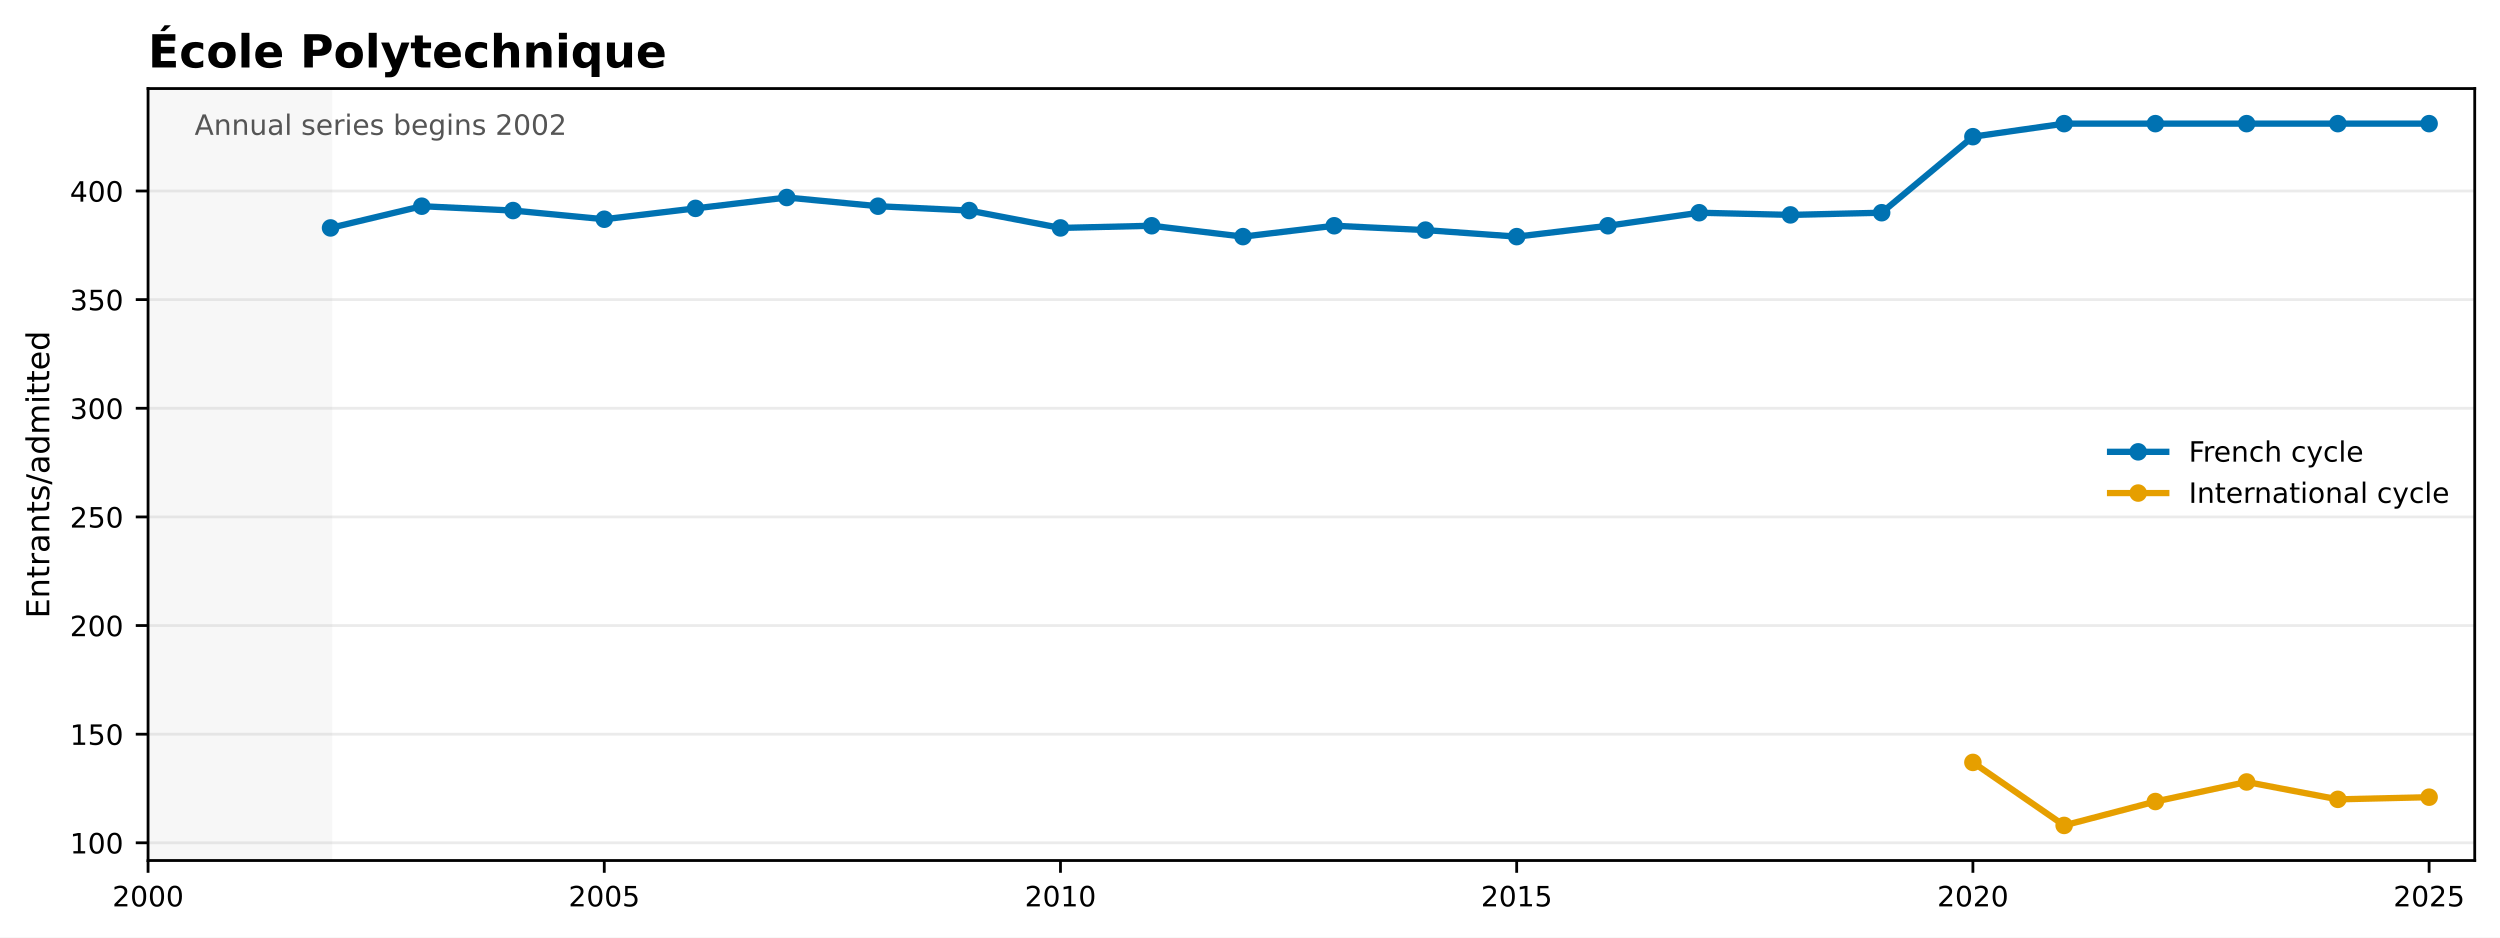
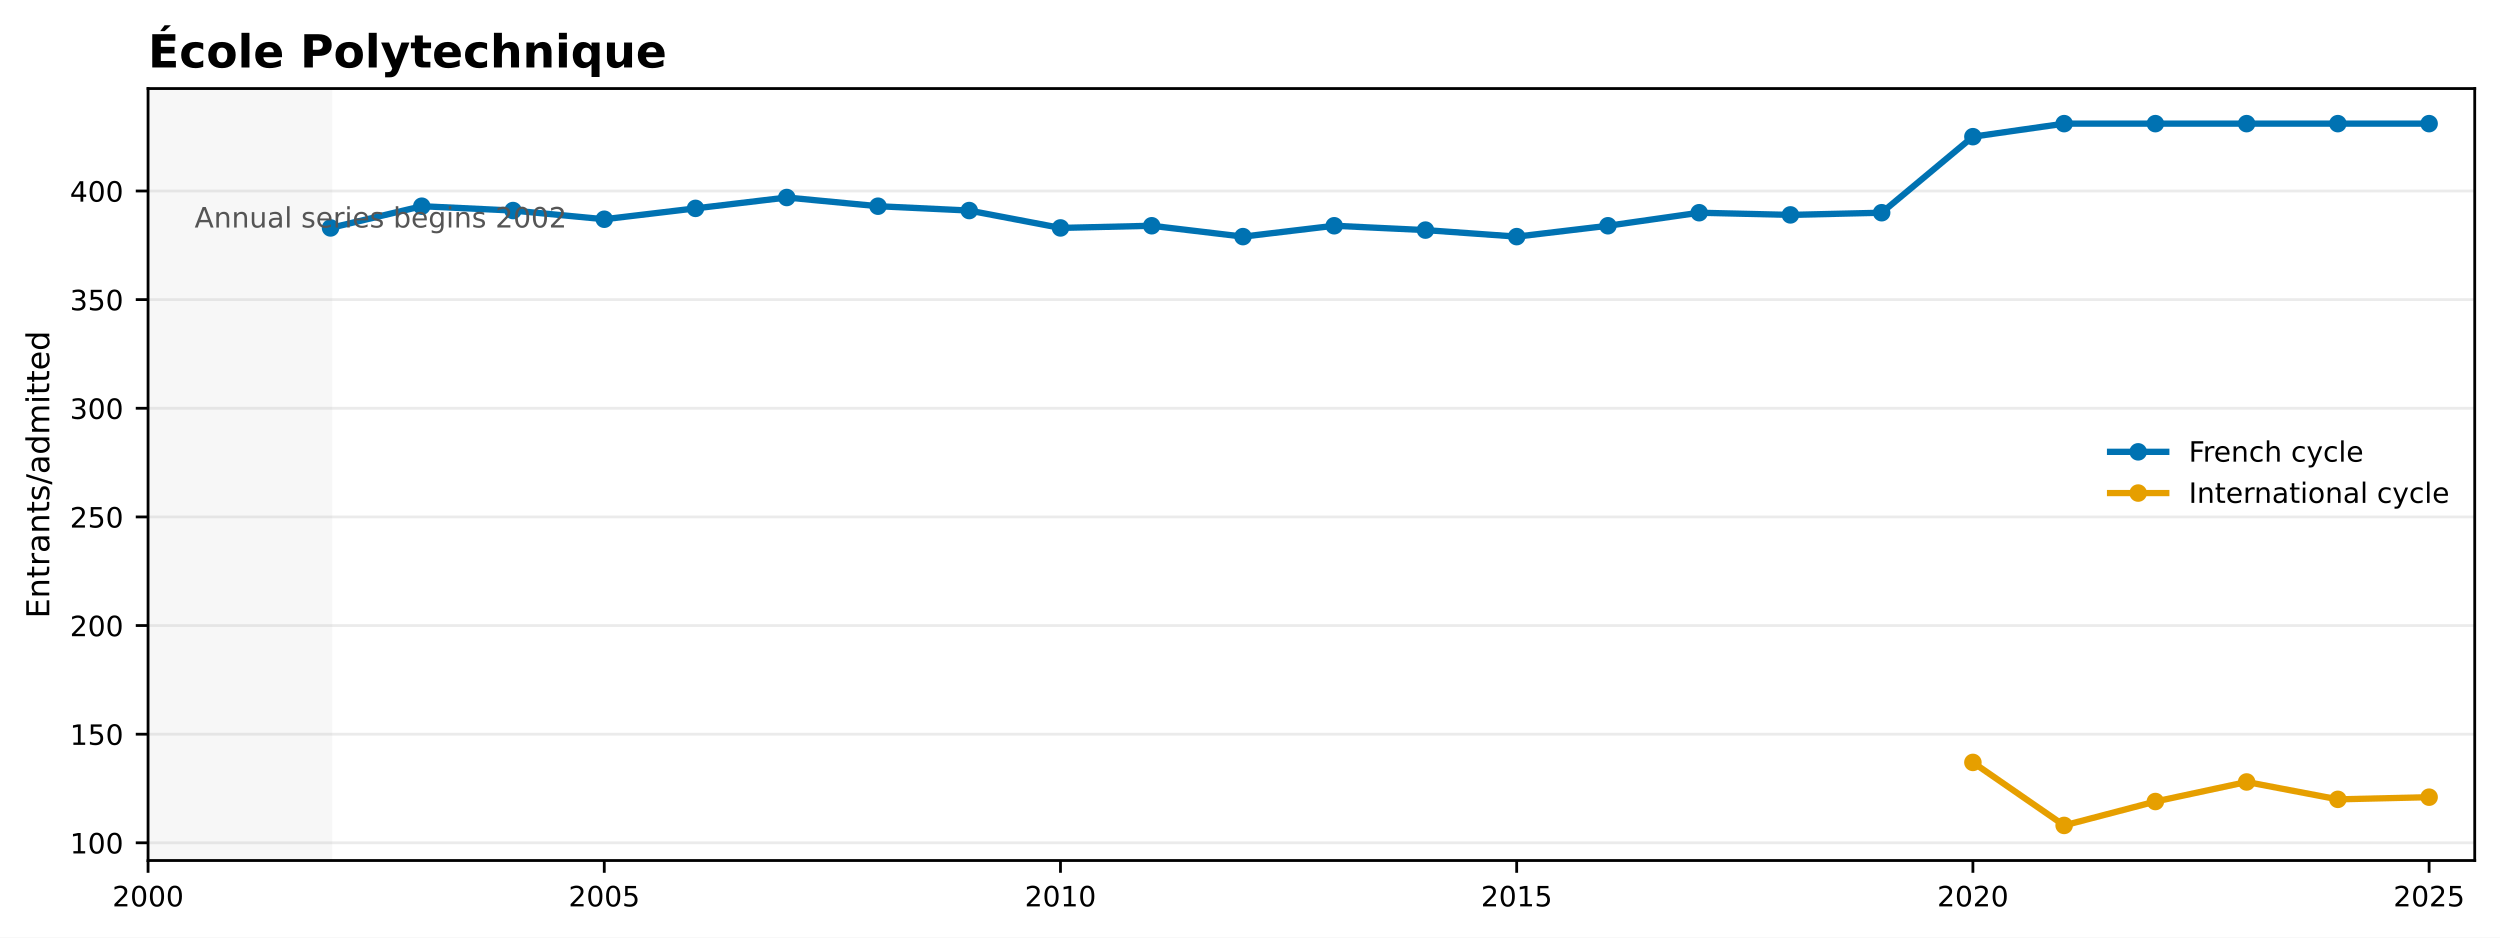
<svg xmlns="http://www.w3.org/2000/svg" xmlns:xlink="http://www.w3.org/1999/xlink" width="712.21pt" height="267.09pt" viewBox="0 0 712.21 267.09" version="1.1">
  <defs>
    <style type="text/css">*{stroke-linejoin: round; stroke-linecap: butt}</style>
  </defs>
  <g id="figure_1">
    <g id="patch_1">
      <path d="M 0 267.09  L 712.21 267.09  L 712.21 0  L 0 0  z " style="fill: #ffffff" />
    </g>
    <g id="axes_1">
      <g id="patch_2">
        <path d="M 42.18 245.147  L 705.01 245.147  L 705.01 25.227  L 42.18 25.227  z " style="fill: #ffffff" />
      </g>
      <g id="patch_3">
-         <path d="M -217.753 245.147  L 94.167 245.147  L 94.167 25.227  L -217.753 25.227  z " clip-path="url(#p19edbcbcbf)" style="fill: #999999; opacity: 0.08; stroke: #999999; stroke-linejoin: miter" />
+         <path d="M -217.753 245.147  L 94.167 245.147  L 94.167 25.227  L -217.753 25.227  z " clip-path="url(#p6df61a2c17)" style="fill: #999999; opacity: 0.08; stroke: #999999; stroke-linejoin: miter" />
      </g>
      <g id="matplotlib.axis_1">
        <g id="xtick_1">
          <g id="line2d_1">
            <defs>
-               <path id="m465e898bcc" d="M 0 0  L 0 3.5  " style="stroke: #000000; stroke-width: 0.8" />
+               <path id="mb5bcbbf0aa" d="M 0 0  L 0 3.5  " style="stroke: #000000; stroke-width: 0.8" />
            </defs>
            <g>
-               <use xlink:href="#m465e898bcc" x="42.18" y="245.147" style="stroke: #000000; stroke-width: 0.8" />
+               <use xlink:href="#mb5bcbbf0aa" x="42.18" y="245.147" style="stroke: #000000; stroke-width: 0.8" />
            </g>
          </g>
          <g id="text_1">
            <g transform="translate(32.00031 258.2258) scale(0.08 -0.08)">
              <defs>
                <path id="DejaVuSans-32" d="M 1228 531  L 3431 531  L 3431 0  L 469 0  L 469 531  Q 828 903 1448 1529  Q 2069 2156 2228 2338  Q 2531 2678 2651 2914  Q 2772 3150 2772 3378  Q 2772 3750 2511 3984  Q 2250 4219 1831 4219  Q 1534 4219 1204 4116  Q 875 4013 500 3803  L 500 4441  Q 881 4594 1212 4672  Q 1544 4750 1819 4750  Q 2544 4750 2975 4387  Q 3406 4025 3406 3419  Q 3406 3131 3298 2873  Q 3191 2616 2906 2266  Q 2828 2175 2409 1742  Q 1991 1309 1228 531  z " transform="scale(0.015625)" />
                <path id="DejaVuSans-30" d="M 2034 4250  Q 1547 4250 1301 3770  Q 1056 3291 1056 2328  Q 1056 1369 1301 889  Q 1547 409 2034 409  Q 2525 409 2770 889  Q 3016 1369 3016 2328  Q 3016 3291 2770 3770  Q 2525 4250 2034 4250  z M 2034 4750  Q 2819 4750 3233 4129  Q 3647 3509 3647 2328  Q 3647 1150 3233 529  Q 2819 -91 2034 -91  Q 1250 -91 836 529  Q 422 1150 422 2328  Q 422 3509 836 4129  Q 1250 4750 2034 4750  z " transform="scale(0.015625)" />
              </defs>
              <use xlink:href="#DejaVuSans-32" />
              <use xlink:href="#DejaVuSans-30" transform="translate(63.62305 0)" />
              <use xlink:href="#DejaVuSans-30" transform="translate(127.2461 0)" />
              <use xlink:href="#DejaVuSans-30" transform="translate(190.8691 0)" />
            </g>
          </g>
        </g>
        <g id="xtick_2">
          <g id="line2d_2">
            <g>
-               <use xlink:href="#m465e898bcc" x="172.147" y="245.147" style="stroke: #000000; stroke-width: 0.8" />
+               <use xlink:href="#mb5bcbbf0aa" x="172.147" y="245.147" style="stroke: #000000; stroke-width: 0.8" />
            </g>
          </g>
          <g id="text_2">
            <g transform="translate(161.967 258.2258) scale(0.08 -0.08)">
              <defs>
                <path id="DejaVuSans-35" d="M 691 4666  L 3169 4666  L 3169 4134  L 1269 4134  L 1269 2991  Q 1406 3038 1543 3061  Q 1681 3084 1819 3084  Q 2600 3084 3056 2656  Q 3513 2228 3513 1497  Q 3513 744 3044 326  Q 2575 -91 1722 -91  Q 1428 -91 1123 -41  Q 819 9 494 109  L 494 744  Q 775 591 1075 516  Q 1375 441 1709 441  Q 2250 441 2565 725  Q 2881 1009 2881 1497  Q 2881 1984 2565 2268  Q 2250 2553 1709 2553  Q 1456 2553 1204 2497  Q 953 2441 691 2322  L 691 4666  z " transform="scale(0.015625)" />
              </defs>
              <use xlink:href="#DejaVuSans-32" />
              <use xlink:href="#DejaVuSans-30" transform="translate(63.62305 0)" />
              <use xlink:href="#DejaVuSans-30" transform="translate(127.2461 0)" />
              <use xlink:href="#DejaVuSans-35" transform="translate(190.8691 0)" />
            </g>
          </g>
        </g>
        <g id="xtick_3">
          <g id="line2d_3">
            <g>
-               <use xlink:href="#m465e898bcc" x="302.114" y="245.147" style="stroke: #000000; stroke-width: 0.8" />
+               <use xlink:href="#mb5bcbbf0aa" x="302.114" y="245.147" style="stroke: #000000; stroke-width: 0.8" />
            </g>
          </g>
          <g id="text_3">
            <g transform="translate(291.9336 258.2258) scale(0.08 -0.08)">
              <defs>
                <path id="DejaVuSans-31" d="M 794 531  L 1825 531  L 1825 4091  L 703 3866  L 703 4441  L 1819 4666  L 2450 4666  L 2450 531  L 3481 531  L 3481 0  L 794 0  L 794 531  z " transform="scale(0.015625)" />
              </defs>
              <use xlink:href="#DejaVuSans-32" />
              <use xlink:href="#DejaVuSans-30" transform="translate(63.62305 0)" />
              <use xlink:href="#DejaVuSans-31" transform="translate(127.2461 0)" />
              <use xlink:href="#DejaVuSans-30" transform="translate(190.8691 0)" />
            </g>
          </g>
        </g>
        <g id="xtick_4">
          <g id="line2d_4">
            <g>
-               <use xlink:href="#m465e898bcc" x="432.08" y="245.147" style="stroke: #000000; stroke-width: 0.8" />
+               <use xlink:href="#mb5bcbbf0aa" x="432.08" y="245.147" style="stroke: #000000; stroke-width: 0.8" />
            </g>
          </g>
          <g id="text_4">
            <g transform="translate(421.9003 258.2258) scale(0.08 -0.08)">
              <use xlink:href="#DejaVuSans-32" />
              <use xlink:href="#DejaVuSans-30" transform="translate(63.62305 0)" />
              <use xlink:href="#DejaVuSans-31" transform="translate(127.2461 0)" />
              <use xlink:href="#DejaVuSans-35" transform="translate(190.8691 0)" />
            </g>
          </g>
        </g>
        <g id="xtick_5">
          <g id="line2d_5">
            <g>
-               <use xlink:href="#m465e898bcc" x="562.047" y="245.147" style="stroke: #000000; stroke-width: 0.8" />
+               <use xlink:href="#mb5bcbbf0aa" x="562.047" y="245.147" style="stroke: #000000; stroke-width: 0.8" />
            </g>
          </g>
          <g id="text_5">
            <g transform="translate(551.867 258.2258) scale(0.08 -0.08)">
              <use xlink:href="#DejaVuSans-32" />
              <use xlink:href="#DejaVuSans-30" transform="translate(63.62305 0)" />
              <use xlink:href="#DejaVuSans-32" transform="translate(127.2461 0)" />
              <use xlink:href="#DejaVuSans-30" transform="translate(190.8691 0)" />
            </g>
          </g>
        </g>
        <g id="xtick_6">
          <g id="line2d_6">
            <g>
-               <use xlink:href="#m465e898bcc" x="692.014" y="245.147" style="stroke: #000000; stroke-width: 0.8" />
+               <use xlink:href="#mb5bcbbf0aa" x="692.014" y="245.147" style="stroke: #000000; stroke-width: 0.8" />
            </g>
          </g>
          <g id="text_6">
            <g transform="translate(681.8336 258.2258) scale(0.08 -0.08)">
              <use xlink:href="#DejaVuSans-32" />
              <use xlink:href="#DejaVuSans-30" transform="translate(63.62305 0)" />
              <use xlink:href="#DejaVuSans-32" transform="translate(127.2461 0)" />
              <use xlink:href="#DejaVuSans-35" transform="translate(190.8691 0)" />
            </g>
          </g>
        </g>
      </g>
      <g id="matplotlib.axis_2">
        <g id="ytick_1">
          <g id="line2d_7">
-             <path d="M 42.18 240.102  L 705.01 240.102  " clip-path="url(#p19edbcbcbf)" style="fill: none; stroke: #b0b0b0; stroke-opacity: 0.25; stroke-width: 0.8; stroke-linecap: square" />
+             <path d="M 42.18 240.102  L 705.01 240.102  " clip-path="url(#p6df61a2c17)" style="fill: none; stroke: #b0b0b0; stroke-opacity: 0.25; stroke-width: 0.8; stroke-linecap: square" />
          </g>
          <g id="line2d_8">
            <defs>
-               <path id="m474d106315" d="M 0 0  L -3.5 0  " style="stroke: #000000; stroke-width: 0.8" />
+               <path id="m5f903d32a7" d="M 0 0  L -3.5 0  " style="stroke: #000000; stroke-width: 0.8" />
            </defs>
            <g>
-               <use xlink:href="#m474d106315" x="42.18" y="240.102" style="stroke: #000000; stroke-width: 0.8" />
+               <use xlink:href="#m5f903d32a7" x="42.18" y="240.102" style="stroke: #000000; stroke-width: 0.8" />
            </g>
          </g>
          <g id="text_7">
            <g transform="translate(19.91031 243.1418) scale(0.08 -0.08)">
              <use xlink:href="#DejaVuSans-31" />
              <use xlink:href="#DejaVuSans-30" transform="translate(63.62305 0)" />
              <use xlink:href="#DejaVuSans-30" transform="translate(127.2461 0)" />
            </g>
          </g>
        </g>
        <g id="ytick_2">
          <g id="line2d_9">
-             <path d="M 42.18 209.154  L 705.01 209.154  " clip-path="url(#p19edbcbcbf)" style="fill: none; stroke: #b0b0b0; stroke-opacity: 0.25; stroke-width: 0.8; stroke-linecap: square" />
+             <path d="M 42.18 209.154  L 705.01 209.154  " clip-path="url(#p6df61a2c17)" style="fill: none; stroke: #b0b0b0; stroke-opacity: 0.25; stroke-width: 0.8; stroke-linecap: square" />
          </g>
          <g id="line2d_10">
            <g>
-               <use xlink:href="#m474d106315" x="42.18" y="209.154" style="stroke: #000000; stroke-width: 0.8" />
+               <use xlink:href="#m5f903d32a7" x="42.18" y="209.154" style="stroke: #000000; stroke-width: 0.8" />
            </g>
          </g>
          <g id="text_8">
            <g transform="translate(19.91031 212.1933) scale(0.08 -0.08)">
              <use xlink:href="#DejaVuSans-31" />
              <use xlink:href="#DejaVuSans-35" transform="translate(63.62305 0)" />
              <use xlink:href="#DejaVuSans-30" transform="translate(127.2461 0)" />
            </g>
          </g>
        </g>
        <g id="ytick_3">
          <g id="line2d_11">
-             <path d="M 42.18 178.205  L 705.01 178.205  " clip-path="url(#p19edbcbcbf)" style="fill: none; stroke: #b0b0b0; stroke-opacity: 0.25; stroke-width: 0.8; stroke-linecap: square" />
+             <path d="M 42.18 178.205  L 705.01 178.205  " clip-path="url(#p6df61a2c17)" style="fill: none; stroke: #b0b0b0; stroke-opacity: 0.25; stroke-width: 0.8; stroke-linecap: square" />
          </g>
          <g id="line2d_12">
            <g>
-               <use xlink:href="#m474d106315" x="42.18" y="178.205" style="stroke: #000000; stroke-width: 0.8" />
+               <use xlink:href="#m5f903d32a7" x="42.18" y="178.205" style="stroke: #000000; stroke-width: 0.8" />
            </g>
          </g>
          <g id="text_9">
            <g transform="translate(19.91031 181.2448) scale(0.08 -0.08)">
              <use xlink:href="#DejaVuSans-32" />
              <use xlink:href="#DejaVuSans-30" transform="translate(63.62305 0)" />
              <use xlink:href="#DejaVuSans-30" transform="translate(127.2461 0)" />
            </g>
          </g>
        </g>
        <g id="ytick_4">
          <g id="line2d_13">
-             <path d="M 42.18 147.257  L 705.01 147.257  " clip-path="url(#p19edbcbcbf)" style="fill: none; stroke: #b0b0b0; stroke-opacity: 0.25; stroke-width: 0.8; stroke-linecap: square" />
+             <path d="M 42.18 147.257  L 705.01 147.257  " clip-path="url(#p6df61a2c17)" style="fill: none; stroke: #b0b0b0; stroke-opacity: 0.25; stroke-width: 0.8; stroke-linecap: square" />
          </g>
          <g id="line2d_14">
            <g>
-               <use xlink:href="#m474d106315" x="42.18" y="147.257" style="stroke: #000000; stroke-width: 0.8" />
+               <use xlink:href="#m5f903d32a7" x="42.18" y="147.257" style="stroke: #000000; stroke-width: 0.8" />
            </g>
          </g>
          <g id="text_10">
            <g transform="translate(19.91031 150.2963) scale(0.08 -0.08)">
              <use xlink:href="#DejaVuSans-32" />
              <use xlink:href="#DejaVuSans-35" transform="translate(63.62305 0)" />
              <use xlink:href="#DejaVuSans-30" transform="translate(127.2461 0)" />
            </g>
          </g>
        </g>
        <g id="ytick_5">
          <g id="line2d_15">
-             <path d="M 42.18 116.308  L 705.01 116.308  " clip-path="url(#p19edbcbcbf)" style="fill: none; stroke: #b0b0b0; stroke-opacity: 0.25; stroke-width: 0.8; stroke-linecap: square" />
+             <path d="M 42.18 116.308  L 705.01 116.308  " clip-path="url(#p6df61a2c17)" style="fill: none; stroke: #b0b0b0; stroke-opacity: 0.25; stroke-width: 0.8; stroke-linecap: square" />
          </g>
          <g id="line2d_16">
            <g>
-               <use xlink:href="#m474d106315" x="42.18" y="116.308" style="stroke: #000000; stroke-width: 0.8" />
+               <use xlink:href="#m5f903d32a7" x="42.18" y="116.308" style="stroke: #000000; stroke-width: 0.8" />
            </g>
          </g>
          <g id="text_11">
            <g transform="translate(19.91031 119.3478) scale(0.08 -0.08)">
              <defs>
                <path id="DejaVuSans-33" d="M 2597 2516  Q 3050 2419 3304 2112  Q 3559 1806 3559 1356  Q 3559 666 3084 287  Q 2609 -91 1734 -91  Q 1441 -91 1130 -33  Q 819 25 488 141  L 488 750  Q 750 597 1062 519  Q 1375 441 1716 441  Q 2309 441 2620 675  Q 2931 909 2931 1356  Q 2931 1769 2642 2001  Q 2353 2234 1838 2234  L 1294 2234  L 1294 2753  L 1863 2753  Q 2328 2753 2575 2939  Q 2822 3125 2822 3475  Q 2822 3834 2567 4026  Q 2313 4219 1838 4219  Q 1578 4219 1281 4162  Q 984 4106 628 3988  L 628 4550  Q 988 4650 1302 4700  Q 1616 4750 1894 4750  Q 2613 4750 3031 4423  Q 3450 4097 3450 3541  Q 3450 3153 3228 2886  Q 3006 2619 2597 2516  z " transform="scale(0.015625)" />
              </defs>
              <use xlink:href="#DejaVuSans-33" />
              <use xlink:href="#DejaVuSans-30" transform="translate(63.62305 0)" />
              <use xlink:href="#DejaVuSans-30" transform="translate(127.2461 0)" />
            </g>
          </g>
        </g>
        <g id="ytick_6">
          <g id="line2d_17">
-             <path d="M 42.18 85.36  L 705.01 85.36  " clip-path="url(#p19edbcbcbf)" style="fill: none; stroke: #b0b0b0; stroke-opacity: 0.25; stroke-width: 0.8; stroke-linecap: square" />
+             <path d="M 42.18 85.36  L 705.01 85.36  " clip-path="url(#p6df61a2c17)" style="fill: none; stroke: #b0b0b0; stroke-opacity: 0.25; stroke-width: 0.8; stroke-linecap: square" />
          </g>
          <g id="line2d_18">
            <g>
-               <use xlink:href="#m474d106315" x="42.18" y="85.36" style="stroke: #000000; stroke-width: 0.8" />
+               <use xlink:href="#m5f903d32a7" x="42.18" y="85.36" style="stroke: #000000; stroke-width: 0.8" />
            </g>
          </g>
          <g id="text_12">
            <g transform="translate(19.91031 88.39933) scale(0.08 -0.08)">
              <use xlink:href="#DejaVuSans-33" />
              <use xlink:href="#DejaVuSans-35" transform="translate(63.62305 0)" />
              <use xlink:href="#DejaVuSans-30" transform="translate(127.2461 0)" />
            </g>
          </g>
        </g>
        <g id="ytick_7">
          <g id="line2d_19">
-             <path d="M 42.18 54.411  L 705.01 54.411  " clip-path="url(#p19edbcbcbf)" style="fill: none; stroke: #b0b0b0; stroke-opacity: 0.25; stroke-width: 0.8; stroke-linecap: square" />
+             <path d="M 42.18 54.411  L 705.01 54.411  " clip-path="url(#p6df61a2c17)" style="fill: none; stroke: #b0b0b0; stroke-opacity: 0.25; stroke-width: 0.8; stroke-linecap: square" />
          </g>
          <g id="line2d_20">
            <g>
-               <use xlink:href="#m474d106315" x="42.18" y="54.411" style="stroke: #000000; stroke-width: 0.8" />
+               <use xlink:href="#m5f903d32a7" x="42.18" y="54.411" style="stroke: #000000; stroke-width: 0.8" />
            </g>
          </g>
          <g id="text_13">
            <g transform="translate(19.91031 57.45084) scale(0.08 -0.08)">
              <defs>
                <path id="DejaVuSans-34" d="M 2419 4116  L 825 1625  L 2419 1625  L 2419 4116  z M 2253 4666  L 3047 4666  L 3047 1625  L 3713 1625  L 3713 1100  L 3047 1100  L 3047 0  L 2419 0  L 2419 1100  L 313 1100  L 313 1709  L 2253 4666  z " transform="scale(0.015625)" />
              </defs>
              <use xlink:href="#DejaVuSans-34" />
              <use xlink:href="#DejaVuSans-30" transform="translate(63.62305 0)" />
              <use xlink:href="#DejaVuSans-30" transform="translate(127.2461 0)" />
            </g>
          </g>
        </g>
        <g id="text_14">
          <g transform="translate(14.03859 176.1321) rotate(-90) scale(0.09 -0.09)">
            <defs>
              <path id="DejaVuSans-45" d="M 628 4666  L 3578 4666  L 3578 4134  L 1259 4134  L 1259 2753  L 3481 2753  L 3481 2222  L 1259 2222  L 1259 531  L 3634 531  L 3634 0  L 628 0  L 628 4666  z " transform="scale(0.015625)" />
              <path id="DejaVuSans-6e" d="M 3513 2113  L 3513 0  L 2938 0  L 2938 2094  Q 2938 2591 2744 2837  Q 2550 3084 2163 3084  Q 1697 3084 1428 2787  Q 1159 2491 1159 1978  L 1159 0  L 581 0  L 581 3500  L 1159 3500  L 1159 2956  Q 1366 3272 1645 3428  Q 1925 3584 2291 3584  Q 2894 3584 3203 3211  Q 3513 2838 3513 2113  z " transform="scale(0.015625)" />
              <path id="DejaVuSans-74" d="M 1172 4494  L 1172 3500  L 2356 3500  L 2356 3053  L 1172 3053  L 1172 1153  Q 1172 725 1289 603  Q 1406 481 1766 481  L 2356 481  L 2356 0  L 1766 0  Q 1100 0 847 248  Q 594 497 594 1153  L 594 3053  L 172 3053  L 172 3500  L 594 3500  L 594 4494  L 1172 4494  z " transform="scale(0.015625)" />
              <path id="DejaVuSans-72" d="M 2631 2963  Q 2534 3019 2420 3045  Q 2306 3072 2169 3072  Q 1681 3072 1420 2755  Q 1159 2438 1159 1844  L 1159 0  L 581 0  L 581 3500  L 1159 3500  L 1159 2956  Q 1341 3275 1631 3429  Q 1922 3584 2338 3584  Q 2397 3584 2469 3576  Q 2541 3569 2628 3553  L 2631 2963  z " transform="scale(0.015625)" />
              <path id="DejaVuSans-61" d="M 2194 1759  Q 1497 1759 1228 1600  Q 959 1441 959 1056  Q 959 750 1161 570  Q 1363 391 1709 391  Q 2188 391 2477 730  Q 2766 1069 2766 1631  L 2766 1759  L 2194 1759  z M 3341 1997  L 3341 0  L 2766 0  L 2766 531  Q 2569 213 2275 61  Q 1981 -91 1556 -91  Q 1019 -91 701 211  Q 384 513 384 1019  Q 384 1609 779 1909  Q 1175 2209 1959 2209  L 2766 2209  L 2766 2266  Q 2766 2663 2505 2880  Q 2244 3097 1772 3097  Q 1472 3097 1187 3025  Q 903 2953 641 2809  L 641 3341  Q 956 3463 1253 3523  Q 1550 3584 1831 3584  Q 2591 3584 2966 3190  Q 3341 2797 3341 1997  z " transform="scale(0.015625)" />
              <path id="DejaVuSans-73" d="M 2834 3397  L 2834 2853  Q 2591 2978 2328 3040  Q 2066 3103 1784 3103  Q 1356 3103 1142 2972  Q 928 2841 928 2578  Q 928 2378 1081 2264  Q 1234 2150 1697 2047  L 1894 2003  Q 2506 1872 2764 1633  Q 3022 1394 3022 966  Q 3022 478 2636 193  Q 2250 -91 1575 -91  Q 1294 -91 989 -36  Q 684 19 347 128  L 347 722  Q 666 556 975 473  Q 1284 391 1588 391  Q 1994 391 2212 530  Q 2431 669 2431 922  Q 2431 1156 2273 1281  Q 2116 1406 1581 1522  L 1381 1569  Q 847 1681 609 1914  Q 372 2147 372 2553  Q 372 3047 722 3315  Q 1072 3584 1716 3584  Q 2034 3584 2315 3537  Q 2597 3491 2834 3397  z " transform="scale(0.015625)" />
              <path id="DejaVuSans-2f" d="M 1625 4666  L 2156 4666  L 531 -594  L 0 -594  L 1625 4666  z " transform="scale(0.015625)" />
              <path id="DejaVuSans-64" d="M 2906 2969  L 2906 4863  L 3481 4863  L 3481 0  L 2906 0  L 2906 525  Q 2725 213 2448 61  Q 2172 -91 1784 -91  Q 1150 -91 751 415  Q 353 922 353 1747  Q 353 2572 751 3078  Q 1150 3584 1784 3584  Q 2172 3584 2448 3432  Q 2725 3281 2906 2969  z M 947 1747  Q 947 1113 1208 752  Q 1469 391 1925 391  Q 2381 391 2643 752  Q 2906 1113 2906 1747  Q 2906 2381 2643 2742  Q 2381 3103 1925 3103  Q 1469 3103 1208 2742  Q 947 2381 947 1747  z " transform="scale(0.015625)" />
              <path id="DejaVuSans-6d" d="M 3328 2828  Q 3544 3216 3844 3400  Q 4144 3584 4550 3584  Q 5097 3584 5394 3201  Q 5691 2819 5691 2113  L 5691 0  L 5113 0  L 5113 2094  Q 5113 2597 4934 2840  Q 4756 3084 4391 3084  Q 3944 3084 3684 2787  Q 3425 2491 3425 1978  L 3425 0  L 2847 0  L 2847 2094  Q 2847 2600 2669 2842  Q 2491 3084 2119 3084  Q 1678 3084 1418 2786  Q 1159 2488 1159 1978  L 1159 0  L 581 0  L 581 3500  L 1159 3500  L 1159 2956  Q 1356 3278 1631 3431  Q 1906 3584 2284 3584  Q 2666 3584 2933 3390  Q 3200 3197 3328 2828  z " transform="scale(0.015625)" />
              <path id="DejaVuSans-69" d="M 603 3500  L 1178 3500  L 1178 0  L 603 0  L 603 3500  z M 603 4863  L 1178 4863  L 1178 4134  L 603 4134  L 603 4863  z " transform="scale(0.015625)" />
              <path id="DejaVuSans-65" d="M 3597 1894  L 3597 1613  L 953 1613  Q 991 1019 1311 708  Q 1631 397 2203 397  Q 2534 397 2845 478  Q 3156 559 3463 722  L 3463 178  Q 3153 47 2828 -22  Q 2503 -91 2169 -91  Q 1331 -91 842 396  Q 353 884 353 1716  Q 353 2575 817 3079  Q 1281 3584 2069 3584  Q 2775 3584 3186 3129  Q 3597 2675 3597 1894  z M 3022 2063  Q 3016 2534 2758 2815  Q 2500 3097 2075 3097  Q 1594 3097 1305 2825  Q 1016 2553 972 2059  L 3022 2063  z " transform="scale(0.015625)" />
            </defs>
            <use xlink:href="#DejaVuSans-45" />
            <use xlink:href="#DejaVuSans-6e" transform="translate(63.18359 0)" />
            <use xlink:href="#DejaVuSans-74" transform="translate(126.5625 0)" />
            <use xlink:href="#DejaVuSans-72" transform="translate(165.7715 0)" />
            <use xlink:href="#DejaVuSans-61" transform="translate(206.8848 0)" />
            <use xlink:href="#DejaVuSans-6e" transform="translate(268.1641 0)" />
            <use xlink:href="#DejaVuSans-74" transform="translate(331.543 0)" />
            <use xlink:href="#DejaVuSans-73" transform="translate(370.752 0)" />
            <use xlink:href="#DejaVuSans-2f" transform="translate(422.8516 0)" />
            <use xlink:href="#DejaVuSans-61" transform="translate(456.543 0)" />
            <use xlink:href="#DejaVuSans-64" transform="translate(517.8223 0)" />
            <use xlink:href="#DejaVuSans-6d" transform="translate(581.2988 0)" />
            <use xlink:href="#DejaVuSans-69" transform="translate(678.7109 0)" />
            <use xlink:href="#DejaVuSans-74" transform="translate(706.4941 0)" />
            <use xlink:href="#DejaVuSans-74" transform="translate(745.7031 0)" />
            <use xlink:href="#DejaVuSans-65" transform="translate(784.9121 0)" />
            <use xlink:href="#DejaVuSans-64" transform="translate(846.4355 0)" />
          </g>
        </g>
      </g>
      <g id="line2d_21">
-         <path d="M 94.167 64.934  L 120.16 58.744  L 146.154 59.982  L 172.147 62.458  L 198.14 59.363  L 224.134 56.268  L 250.127 58.744  L 276.12 59.982  L 302.114 64.934  L 328.107 64.315  L 354.1 67.41  L 380.094 64.315  L 406.087 65.553  L 432.08 67.41  L 458.074 64.315  L 484.067 60.601  L 510.06 61.22  L 536.054 60.601  L 562.047 38.937  L 588.04 35.223  L 614.034 35.223  L 640.027 35.223  L 666.02 35.223  L 692.014 35.223  " clip-path="url(#p19edbcbcbf)" style="fill: none; stroke: #0072b2; stroke-width: 1.8; stroke-linecap: square" />
+         <path d="M 94.167 64.934  L 120.16 58.744  L 146.154 59.982  L 172.147 62.458  L 198.14 59.363  L 224.134 56.268  L 250.127 58.744  L 276.12 59.982  L 302.114 64.934  L 328.107 64.315  L 354.1 67.41  L 380.094 64.315  L 406.087 65.553  L 432.08 67.41  L 458.074 64.315  L 484.067 60.601  L 510.06 61.22  L 536.054 60.601  L 562.047 38.937  L 588.04 35.223  L 614.034 35.223  L 640.027 35.223  L 666.02 35.223  L 692.014 35.223  " clip-path="url(#p6df61a2c17)" style="fill: none; stroke: #0072b2; stroke-width: 1.8; stroke-linecap: square" />
        <defs>
-           <path id="m55daaf03ec" d="M 0 2  C 0.53 2 1.039 1.789 1.414 1.414  C 1.789 1.039 2 0.53 2 0  C 2 -0.53 1.789 -1.039 1.414 -1.414  C 1.039 -1.789 0.53 -2 0 -2  C -0.53 -2 -1.039 -1.789 -1.414 -1.414  C -1.789 -1.039 -2 -0.53 -2 0  C -2 0.53 -1.789 1.039 -1.414 1.414  C -1.039 1.789 -0.53 2 0 2  z " style="stroke: #0072b2" />
+           <path id="m7796418540" d="M 0 2  C 0.53 2 1.039 1.789 1.414 1.414  C 1.789 1.039 2 0.53 2 0  C 2 -0.53 1.789 -1.039 1.414 -1.414  C 1.039 -1.789 0.53 -2 0 -2  C -0.53 -2 -1.039 -1.789 -1.414 -1.414  C -1.789 -1.039 -2 -0.53 -2 0  C -2 0.53 -1.789 1.039 -1.414 1.414  C -1.039 1.789 -0.53 2 0 2  z " style="stroke: #0072b2" />
        </defs>
-         <g clip-path="url(#p19edbcbcbf)">
-           <use xlink:href="#m55daaf03ec" x="94.167" y="64.934" style="fill: #0072b2; stroke: #0072b2" />
-           <use xlink:href="#m55daaf03ec" x="120.16" y="58.744" style="fill: #0072b2; stroke: #0072b2" />
-           <use xlink:href="#m55daaf03ec" x="146.154" y="59.982" style="fill: #0072b2; stroke: #0072b2" />
-           <use xlink:href="#m55daaf03ec" x="172.147" y="62.458" style="fill: #0072b2; stroke: #0072b2" />
-           <use xlink:href="#m55daaf03ec" x="198.14" y="59.363" style="fill: #0072b2; stroke: #0072b2" />
-           <use xlink:href="#m55daaf03ec" x="224.134" y="56.268" style="fill: #0072b2; stroke: #0072b2" />
-           <use xlink:href="#m55daaf03ec" x="250.127" y="58.744" style="fill: #0072b2; stroke: #0072b2" />
-           <use xlink:href="#m55daaf03ec" x="276.12" y="59.982" style="fill: #0072b2; stroke: #0072b2" />
-           <use xlink:href="#m55daaf03ec" x="302.114" y="64.934" style="fill: #0072b2; stroke: #0072b2" />
-           <use xlink:href="#m55daaf03ec" x="328.107" y="64.315" style="fill: #0072b2; stroke: #0072b2" />
-           <use xlink:href="#m55daaf03ec" x="354.1" y="67.41" style="fill: #0072b2; stroke: #0072b2" />
-           <use xlink:href="#m55daaf03ec" x="380.094" y="64.315" style="fill: #0072b2; stroke: #0072b2" />
-           <use xlink:href="#m55daaf03ec" x="406.087" y="65.553" style="fill: #0072b2; stroke: #0072b2" />
-           <use xlink:href="#m55daaf03ec" x="432.08" y="67.41" style="fill: #0072b2; stroke: #0072b2" />
-           <use xlink:href="#m55daaf03ec" x="458.074" y="64.315" style="fill: #0072b2; stroke: #0072b2" />
-           <use xlink:href="#m55daaf03ec" x="484.067" y="60.601" style="fill: #0072b2; stroke: #0072b2" />
-           <use xlink:href="#m55daaf03ec" x="510.06" y="61.22" style="fill: #0072b2; stroke: #0072b2" />
-           <use xlink:href="#m55daaf03ec" x="536.054" y="60.601" style="fill: #0072b2; stroke: #0072b2" />
-           <use xlink:href="#m55daaf03ec" x="562.047" y="38.937" style="fill: #0072b2; stroke: #0072b2" />
-           <use xlink:href="#m55daaf03ec" x="588.04" y="35.223" style="fill: #0072b2; stroke: #0072b2" />
-           <use xlink:href="#m55daaf03ec" x="614.034" y="35.223" style="fill: #0072b2; stroke: #0072b2" />
-           <use xlink:href="#m55daaf03ec" x="640.027" y="35.223" style="fill: #0072b2; stroke: #0072b2" />
-           <use xlink:href="#m55daaf03ec" x="666.02" y="35.223" style="fill: #0072b2; stroke: #0072b2" />
-           <use xlink:href="#m55daaf03ec" x="692.014" y="35.223" style="fill: #0072b2; stroke: #0072b2" />
+         <g clip-path="url(#p6df61a2c17)">
+           <use xlink:href="#m7796418540" x="94.167" y="64.934" style="fill: #0072b2; stroke: #0072b2" />
+           <use xlink:href="#m7796418540" x="120.16" y="58.744" style="fill: #0072b2; stroke: #0072b2" />
+           <use xlink:href="#m7796418540" x="146.154" y="59.982" style="fill: #0072b2; stroke: #0072b2" />
+           <use xlink:href="#m7796418540" x="172.147" y="62.458" style="fill: #0072b2; stroke: #0072b2" />
+           <use xlink:href="#m7796418540" x="198.14" y="59.363" style="fill: #0072b2; stroke: #0072b2" />
+           <use xlink:href="#m7796418540" x="224.134" y="56.268" style="fill: #0072b2; stroke: #0072b2" />
+           <use xlink:href="#m7796418540" x="250.127" y="58.744" style="fill: #0072b2; stroke: #0072b2" />
+           <use xlink:href="#m7796418540" x="276.12" y="59.982" style="fill: #0072b2; stroke: #0072b2" />
+           <use xlink:href="#m7796418540" x="302.114" y="64.934" style="fill: #0072b2; stroke: #0072b2" />
+           <use xlink:href="#m7796418540" x="328.107" y="64.315" style="fill: #0072b2; stroke: #0072b2" />
+           <use xlink:href="#m7796418540" x="354.1" y="67.41" style="fill: #0072b2; stroke: #0072b2" />
+           <use xlink:href="#m7796418540" x="380.094" y="64.315" style="fill: #0072b2; stroke: #0072b2" />
+           <use xlink:href="#m7796418540" x="406.087" y="65.553" style="fill: #0072b2; stroke: #0072b2" />
+           <use xlink:href="#m7796418540" x="432.08" y="67.41" style="fill: #0072b2; stroke: #0072b2" />
+           <use xlink:href="#m7796418540" x="458.074" y="64.315" style="fill: #0072b2; stroke: #0072b2" />
+           <use xlink:href="#m7796418540" x="484.067" y="60.601" style="fill: #0072b2; stroke: #0072b2" />
+           <use xlink:href="#m7796418540" x="510.06" y="61.22" style="fill: #0072b2; stroke: #0072b2" />
+           <use xlink:href="#m7796418540" x="536.054" y="60.601" style="fill: #0072b2; stroke: #0072b2" />
+           <use xlink:href="#m7796418540" x="562.047" y="38.937" style="fill: #0072b2; stroke: #0072b2" />
+           <use xlink:href="#m7796418540" x="588.04" y="35.223" style="fill: #0072b2; stroke: #0072b2" />
+           <use xlink:href="#m7796418540" x="614.034" y="35.223" style="fill: #0072b2; stroke: #0072b2" />
+           <use xlink:href="#m7796418540" x="640.027" y="35.223" style="fill: #0072b2; stroke: #0072b2" />
+           <use xlink:href="#m7796418540" x="666.02" y="35.223" style="fill: #0072b2; stroke: #0072b2" />
+           <use xlink:href="#m7796418540" x="692.014" y="35.223" style="fill: #0072b2; stroke: #0072b2" />
        </g>
      </g>
      <g id="line2d_22">
-         <path d="M 562.047 217.201  L 588.04 235.151  L 614.034 228.342  L 640.027 222.771  L 666.02 227.723  L 692.014 227.104  " clip-path="url(#p19edbcbcbf)" style="fill: none; stroke: #e69f00; stroke-width: 1.8; stroke-linecap: square" />
+         <path d="M 562.047 217.201  L 588.04 235.151  L 614.034 228.342  L 640.027 222.771  L 666.02 227.723  L 692.014 227.104  " clip-path="url(#p6df61a2c17)" style="fill: none; stroke: #e69f00; stroke-width: 1.8; stroke-linecap: square" />
        <defs>
-           <path id="mf3c0987333" d="M 0 2  C 0.53 2 1.039 1.789 1.414 1.414  C 1.789 1.039 2 0.53 2 0  C 2 -0.53 1.789 -1.039 1.414 -1.414  C 1.039 -1.789 0.53 -2 0 -2  C -0.53 -2 -1.039 -1.789 -1.414 -1.414  C -1.789 -1.039 -2 -0.53 -2 0  C -2 0.53 -1.789 1.039 -1.414 1.414  C -1.039 1.789 -0.53 2 0 2  z " style="stroke: #e69f00" />
+           <path id="m96f3b57389" d="M 0 2  C 0.53 2 1.039 1.789 1.414 1.414  C 1.789 1.039 2 0.53 2 0  C 2 -0.53 1.789 -1.039 1.414 -1.414  C 1.039 -1.789 0.53 -2 0 -2  C -0.53 -2 -1.039 -1.789 -1.414 -1.414  C -1.789 -1.039 -2 -0.53 -2 0  C -2 0.53 -1.789 1.039 -1.414 1.414  C -1.039 1.789 -0.53 2 0 2  z " style="stroke: #e69f00" />
        </defs>
-         <g clip-path="url(#p19edbcbcbf)">
-           <use xlink:href="#mf3c0987333" x="562.047" y="217.201" style="fill: #e69f00; stroke: #e69f00" />
-           <use xlink:href="#mf3c0987333" x="588.04" y="235.151" style="fill: #e69f00; stroke: #e69f00" />
-           <use xlink:href="#mf3c0987333" x="614.034" y="228.342" style="fill: #e69f00; stroke: #e69f00" />
-           <use xlink:href="#mf3c0987333" x="640.027" y="222.771" style="fill: #e69f00; stroke: #e69f00" />
-           <use xlink:href="#mf3c0987333" x="666.02" y="227.723" style="fill: #e69f00; stroke: #e69f00" />
-           <use xlink:href="#mf3c0987333" x="692.014" y="227.104" style="fill: #e69f00; stroke: #e69f00" />
+         <g clip-path="url(#p6df61a2c17)">
+           <use xlink:href="#m96f3b57389" x="562.047" y="217.201" style="fill: #e69f00; stroke: #e69f00" />
+           <use xlink:href="#m96f3b57389" x="588.04" y="235.151" style="fill: #e69f00; stroke: #e69f00" />
+           <use xlink:href="#m96f3b57389" x="614.034" y="228.342" style="fill: #e69f00; stroke: #e69f00" />
+           <use xlink:href="#m96f3b57389" x="640.027" y="222.771" style="fill: #e69f00; stroke: #e69f00" />
+           <use xlink:href="#m96f3b57389" x="666.02" y="227.723" style="fill: #e69f00; stroke: #e69f00" />
+           <use xlink:href="#m96f3b57389" x="692.014" y="227.104" style="fill: #e69f00; stroke: #e69f00" />
        </g>
      </g>
      <g id="patch_4">
        <path d="M 42.18 245.147  L 42.18 25.227  " style="fill: none; stroke: #000000; stroke-width: 0.8; stroke-linejoin: miter; stroke-linecap: square" />
      </g>
      <g id="patch_5">
        <path d="M 705.01 245.147  L 705.01 25.227  " style="fill: none; stroke: #000000; stroke-width: 0.8; stroke-linejoin: miter; stroke-linecap: square" />
      </g>
      <g id="patch_6">
        <path d="M 42.18 245.147  L 705.01 245.147  " style="fill: none; stroke: #000000; stroke-width: 0.8; stroke-linejoin: miter; stroke-linecap: square" />
      </g>
      <g id="patch_7">
        <path d="M 42.18 25.227  L 705.01 25.227  " style="fill: none; stroke: #000000; stroke-width: 0.8; stroke-linejoin: miter; stroke-linecap: square" />
      </g>
      <g id="text_15">
-         <g style="fill: #555555" transform="translate(55.43691 38.42223) scale(0.08 -0.08)">
+         <g style="fill: #555555" transform="translate(55.43691 64.81263) scale(0.08 -0.08)">
          <defs>
            <path id="DejaVuSans-41" d="M 2188 4044  L 1331 1722  L 3047 1722  L 2188 4044  z M 1831 4666  L 2547 4666  L 4325 0  L 3669 0  L 3244 1197  L 1141 1197  L 716 0  L 50 0  L 1831 4666  z " transform="scale(0.015625)" />
            <path id="DejaVuSans-75" d="M 544 1381  L 544 3500  L 1119 3500  L 1119 1403  Q 1119 906 1312 657  Q 1506 409 1894 409  Q 2359 409 2629 706  Q 2900 1003 2900 1516  L 2900 3500  L 3475 3500  L 3475 0  L 2900 0  L 2900 538  Q 2691 219 2414 64  Q 2138 -91 1772 -91  Q 1169 -91 856 284  Q 544 659 544 1381  z M 1991 3584  L 1991 3584  z " transform="scale(0.015625)" />
            <path id="DejaVuSans-6c" d="M 603 4863  L 1178 4863  L 1178 0  L 603 0  L 603 4863  z " transform="scale(0.015625)" />
            <path id="DejaVuSans-20" transform="scale(0.015625)" />
            <path id="DejaVuSans-62" d="M 3116 1747  Q 3116 2381 2855 2742  Q 2594 3103 2138 3103  Q 1681 3103 1420 2742  Q 1159 2381 1159 1747  Q 1159 1113 1420 752  Q 1681 391 2138 391  Q 2594 391 2855 752  Q 3116 1113 3116 1747  z M 1159 2969  Q 1341 3281 1617 3432  Q 1894 3584 2278 3584  Q 2916 3584 3314 3078  Q 3713 2572 3713 1747  Q 3713 922 3314 415  Q 2916 -91 2278 -91  Q 1894 -91 1617 61  Q 1341 213 1159 525  L 1159 0  L 581 0  L 581 4863  L 1159 4863  L 1159 2969  z " transform="scale(0.015625)" />
            <path id="DejaVuSans-67" d="M 2906 1791  Q 2906 2416 2648 2759  Q 2391 3103 1925 3103  Q 1463 3103 1205 2759  Q 947 2416 947 1791  Q 947 1169 1205 825  Q 1463 481 1925 481  Q 2391 481 2648 825  Q 2906 1169 2906 1791  z M 3481 434  Q 3481 -459 3084 -895  Q 2688 -1331 1869 -1331  Q 1566 -1331 1297 -1286  Q 1028 -1241 775 -1147  L 775 -588  Q 1028 -725 1275 -790  Q 1522 -856 1778 -856  Q 2344 -856 2625 -561  Q 2906 -266 2906 331  L 2906 616  Q 2728 306 2450 153  Q 2172 0 1784 0  Q 1141 0 747 490  Q 353 981 353 1791  Q 353 2603 747 3093  Q 1141 3584 1784 3584  Q 2172 3584 2450 3431  Q 2728 3278 2906 2969  L 2906 3500  L 3481 3500  L 3481 434  z " transform="scale(0.015625)" />
          </defs>
          <use xlink:href="#DejaVuSans-41" />
          <use xlink:href="#DejaVuSans-6e" transform="translate(68.4082 0)" />
          <use xlink:href="#DejaVuSans-6e" transform="translate(131.7871 0)" />
          <use xlink:href="#DejaVuSans-75" transform="translate(195.166 0)" />
          <use xlink:href="#DejaVuSans-61" transform="translate(258.5449 0)" />
          <use xlink:href="#DejaVuSans-6c" transform="translate(319.8242 0)" />
          <use xlink:href="#DejaVuSans-20" transform="translate(347.6074 0)" />
          <use xlink:href="#DejaVuSans-73" transform="translate(379.3945 0)" />
          <use xlink:href="#DejaVuSans-65" transform="translate(431.4941 0)" />
          <use xlink:href="#DejaVuSans-72" transform="translate(493.0176 0)" />
          <use xlink:href="#DejaVuSans-69" transform="translate(534.1309 0)" />
          <use xlink:href="#DejaVuSans-65" transform="translate(561.9141 0)" />
          <use xlink:href="#DejaVuSans-73" transform="translate(623.4375 0)" />
          <use xlink:href="#DejaVuSans-20" transform="translate(675.5371 0)" />
          <use xlink:href="#DejaVuSans-62" transform="translate(707.3242 0)" />
          <use xlink:href="#DejaVuSans-65" transform="translate(770.8008 0)" />
          <use xlink:href="#DejaVuSans-67" transform="translate(832.3242 0)" />
          <use xlink:href="#DejaVuSans-69" transform="translate(895.8008 0)" />
          <use xlink:href="#DejaVuSans-6e" transform="translate(923.584 0)" />
          <use xlink:href="#DejaVuSans-73" transform="translate(986.9629 0)" />
          <use xlink:href="#DejaVuSans-20" transform="translate(1039.062 0)" />
          <use xlink:href="#DejaVuSans-32" transform="translate(1070.85 0)" />
          <use xlink:href="#DejaVuSans-30" transform="translate(1134.473 0)" />
          <use xlink:href="#DejaVuSans-30" transform="translate(1198.096 0)" />
          <use xlink:href="#DejaVuSans-32" transform="translate(1261.719 0)" />
        </g>
      </g>
      <g id="text_16">
        <g transform="translate(42.18031 19.22703) scale(0.13 -0.13)">
          <defs>
            <path id="DejaVuSans-Bold-c9" d="M 588 4666  L 3834 4666  L 3834 3756  L 1791 3756  L 1791 2888  L 3713 2888  L 3713 1978  L 1791 1978  L 1791 909  L 3903 909  L 3903 0  L 588 0  L 588 4666  z M 2319 5921  L 3204 5921  L 2313 5096  L 1701 5096  L 2319 5921  z " transform="scale(0.015625)" />
            <path id="DejaVuSans-Bold-63" d="M 3366 3391  L 3366 2478  Q 3138 2634 2908 2709  Q 2678 2784 2431 2784  Q 1963 2784 1702 2511  Q 1441 2238 1441 1747  Q 1441 1256 1702 982  Q 1963 709 2431 709  Q 2694 709 2930 787  Q 3166 866 3366 1019  L 3366 103  Q 3103 6 2833 -42  Q 2563 -91 2291 -91  Q 1344 -91 809 395  Q 275 881 275 1747  Q 275 2613 809 3098  Q 1344 3584 2291 3584  Q 2566 3584 2833 3536  Q 3100 3488 3366 3391  z " transform="scale(0.015625)" />
            <path id="DejaVuSans-Bold-6f" d="M 2203 2784  Q 1831 2784 1636 2517  Q 1441 2250 1441 1747  Q 1441 1244 1636 976  Q 1831 709 2203 709  Q 2569 709 2762 976  Q 2956 1244 2956 1747  Q 2956 2250 2762 2517  Q 2569 2784 2203 2784  z M 2203 3584  Q 3106 3584 3614 3096  Q 4122 2609 4122 1747  Q 4122 884 3614 396  Q 3106 -91 2203 -91  Q 1297 -91 786 396  Q 275 884 275 1747  Q 275 2609 786 3096  Q 1297 3584 2203 3584  z " transform="scale(0.015625)" />
            <path id="DejaVuSans-Bold-6c" d="M 538 4863  L 1656 4863  L 1656 0  L 538 0  L 538 4863  z " transform="scale(0.015625)" />
            <path id="DejaVuSans-Bold-65" d="M 4031 1759  L 4031 1441  L 1416 1441  Q 1456 1047 1700 850  Q 1944 653 2381 653  Q 2734 653 3104 758  Q 3475 863 3866 1075  L 3866 213  Q 3469 63 3072 -14  Q 2675 -91 2278 -91  Q 1328 -91 801 392  Q 275 875 275 1747  Q 275 2603 792 3093  Q 1309 3584 2216 3584  Q 3041 3584 3536 3087  Q 4031 2591 4031 1759  z M 2881 2131  Q 2881 2450 2695 2645  Q 2509 2841 2209 2841  Q 1884 2841 1681 2658  Q 1478 2475 1428 2131  L 2881 2131  z " transform="scale(0.015625)" />
            <path id="DejaVuSans-Bold-20" transform="scale(0.015625)" />
            <path id="DejaVuSans-Bold-50" d="M 588 4666  L 2584 4666  Q 3475 4666 3951 4270  Q 4428 3875 4428 3144  Q 4428 2409 3951 2014  Q 3475 1619 2584 1619  L 1791 1619  L 1791 0  L 588 0  L 588 4666  z M 1791 3794  L 1791 2491  L 2456 2491  Q 2806 2491 2997 2661  Q 3188 2831 3188 3144  Q 3188 3456 2997 3625  Q 2806 3794 2456 3794  L 1791 3794  z " transform="scale(0.015625)" />
            <path id="DejaVuSans-Bold-79" d="M 78 3500  L 1197 3500  L 2138 1125  L 2938 3500  L 4056 3500  L 2584 -331  Q 2363 -916 2067 -1148  Q 1772 -1381 1288 -1381  L 641 -1381  L 641 -647  L 991 -647  Q 1275 -647 1404 -556  Q 1534 -466 1606 -231  L 1638 -134  L 78 3500  z " transform="scale(0.015625)" />
            <path id="DejaVuSans-Bold-74" d="M 1759 4494  L 1759 3500  L 2913 3500  L 2913 2700  L 1759 2700  L 1759 1216  Q 1759 972 1856 886  Q 1953 800 2241 800  L 2816 800  L 2816 0  L 1856 0  Q 1194 0 917 276  Q 641 553 641 1216  L 641 2700  L 84 2700  L 84 3500  L 641 3500  L 641 4494  L 1759 4494  z " transform="scale(0.015625)" />
            <path id="DejaVuSans-Bold-68" d="M 4056 2131  L 4056 0  L 2931 0  L 2931 347  L 2931 1625  Q 2931 2084 2911 2256  Q 2891 2428 2841 2509  Q 2775 2619 2662 2680  Q 2550 2741 2406 2741  Q 2056 2741 1856 2470  Q 1656 2200 1656 1722  L 1656 0  L 538 0  L 538 4863  L 1656 4863  L 1656 2988  Q 1909 3294 2193 3439  Q 2478 3584 2822 3584  Q 3428 3584 3742 3212  Q 4056 2841 4056 2131  z " transform="scale(0.015625)" />
            <path id="DejaVuSans-Bold-6e" d="M 4056 2131  L 4056 0  L 2931 0  L 2931 347  L 2931 1631  Q 2931 2084 2911 2256  Q 2891 2428 2841 2509  Q 2775 2619 2662 2680  Q 2550 2741 2406 2741  Q 2056 2741 1856 2470  Q 1656 2200 1656 1722  L 1656 0  L 538 0  L 538 3500  L 1656 3500  L 1656 2988  Q 1909 3294 2193 3439  Q 2478 3584 2822 3584  Q 3428 3584 3742 3212  Q 4056 2841 4056 2131  z " transform="scale(0.015625)" />
            <path id="DejaVuSans-Bold-69" d="M 538 3500  L 1656 3500  L 1656 0  L 538 0  L 538 3500  z M 538 4863  L 1656 4863  L 1656 3950  L 538 3950  L 538 4863  z " transform="scale(0.015625)" />
            <path id="DejaVuSans-Bold-71" d="M 2181 2772  Q 1825 2772 1636 2509  Q 1447 2247 1447 1747  Q 1447 1247 1636 984  Q 1825 722 2181 722  Q 2541 722 2730 984  Q 2919 1247 2919 1747  Q 2919 2247 2730 2509  Q 2541 2772 2181 2772  z M 2919 506  Q 2688 197 2409 53  Q 2131 -91 1766 -91  Q 1119 -91 703 423  Q 288 938 288 1747  Q 288 2556 703 3067  Q 1119 3578 1766 3578  Q 2131 3578 2409 3434  Q 2688 3291 2919 2981  L 2919 3500  L 4044 3500  L 4044 -1331  L 2919 -1331  L 2919 506  z " transform="scale(0.015625)" />
            <path id="DejaVuSans-Bold-75" d="M 500 1363  L 500 3500  L 1625 3500  L 1625 3150  Q 1625 2866 1622 2436  Q 1619 2006 1619 1863  Q 1619 1441 1641 1255  Q 1663 1069 1716 984  Q 1784 875 1895 815  Q 2006 756 2150 756  Q 2500 756 2700 1025  Q 2900 1294 2900 1772  L 2900 3500  L 4019 3500  L 4019 0  L 2900 0  L 2900 506  Q 2647 200 2364 54  Q 2081 -91 1741 -91  Q 1134 -91 817 281  Q 500 653 500 1363  z " transform="scale(0.015625)" />
          </defs>
          <use xlink:href="#DejaVuSans-Bold-c9" />
          <use xlink:href="#DejaVuSans-Bold-63" transform="translate(68.31055 0)" />
          <use xlink:href="#DejaVuSans-Bold-6f" transform="translate(127.5879 0)" />
          <use xlink:href="#DejaVuSans-Bold-6c" transform="translate(196.2891 0)" />
          <use xlink:href="#DejaVuSans-Bold-65" transform="translate(230.5664 0)" />
          <use xlink:href="#DejaVuSans-Bold-20" transform="translate(298.3887 0)" />
          <use xlink:href="#DejaVuSans-Bold-50" transform="translate(333.2031 0)" />
          <use xlink:href="#DejaVuSans-Bold-6f" transform="translate(406.4941 0)" />
          <use xlink:href="#DejaVuSans-Bold-6c" transform="translate(475.1953 0)" />
          <use xlink:href="#DejaVuSans-Bold-79" transform="translate(509.4727 0)" />
          <use xlink:href="#DejaVuSans-Bold-74" transform="translate(574.6582 0)" />
          <use xlink:href="#DejaVuSans-Bold-65" transform="translate(622.4609 0)" />
          <use xlink:href="#DejaVuSans-Bold-63" transform="translate(690.2832 0)" />
          <use xlink:href="#DejaVuSans-Bold-68" transform="translate(749.5605 0)" />
          <use xlink:href="#DejaVuSans-Bold-6e" transform="translate(820.752 0)" />
          <use xlink:href="#DejaVuSans-Bold-69" transform="translate(891.9434 0)" />
          <use xlink:href="#DejaVuSans-Bold-71" transform="translate(926.2207 0)" />
          <use xlink:href="#DejaVuSans-Bold-75" transform="translate(997.8027 0)" />
          <use xlink:href="#DejaVuSans-Bold-65" transform="translate(1068.994 0)" />
        </g>
      </g>
      <g id="legend_1">
        <g id="line2d_23">
          <path d="M 601.132 128.723  L 609.132 128.723  L 617.132 128.723  " style="fill: none; stroke: #0072b2; stroke-width: 1.8; stroke-linecap: square" />
          <g>
-             <use xlink:href="#m55daaf03ec" x="609.132" y="128.723" style="fill: #0072b2; stroke: #0072b2" />
+             <use xlink:href="#m7796418540" x="609.132" y="128.723" style="fill: #0072b2; stroke: #0072b2" />
          </g>
        </g>
        <g id="text_17">
          <g transform="translate(623.5316 131.5233) scale(0.08 -0.08)">
            <defs>
              <path id="DejaVuSans-46" d="M 628 4666  L 3309 4666  L 3309 4134  L 1259 4134  L 1259 2759  L 3109 2759  L 3109 2228  L 1259 2228  L 1259 0  L 628 0  L 628 4666  z " transform="scale(0.015625)" />
              <path id="DejaVuSans-63" d="M 3122 3366  L 3122 2828  Q 2878 2963 2633 3030  Q 2388 3097 2138 3097  Q 1578 3097 1268 2742  Q 959 2388 959 1747  Q 959 1106 1268 751  Q 1578 397 2138 397  Q 2388 397 2633 464  Q 2878 531 3122 666  L 3122 134  Q 2881 22 2623 -34  Q 2366 -91 2075 -91  Q 1284 -91 818 406  Q 353 903 353 1747  Q 353 2603 823 3093  Q 1294 3584 2113 3584  Q 2378 3584 2631 3529  Q 2884 3475 3122 3366  z " transform="scale(0.015625)" />
              <path id="DejaVuSans-68" d="M 3513 2113  L 3513 0  L 2938 0  L 2938 2094  Q 2938 2591 2744 2837  Q 2550 3084 2163 3084  Q 1697 3084 1428 2787  Q 1159 2491 1159 1978  L 1159 0  L 581 0  L 581 4863  L 1159 4863  L 1159 2956  Q 1366 3272 1645 3428  Q 1925 3584 2291 3584  Q 2894 3584 3203 3211  Q 3513 2838 3513 2113  z " transform="scale(0.015625)" />
              <path id="DejaVuSans-79" d="M 2059 -325  Q 1816 -950 1584 -1140  Q 1353 -1331 966 -1331  L 506 -1331  L 506 -850  L 844 -850  Q 1081 -850 1212 -737  Q 1344 -625 1503 -206  L 1606 56  L 191 3500  L 800 3500  L 1894 763  L 2988 3500  L 3597 3500  L 2059 -325  z " transform="scale(0.015625)" />
            </defs>
            <use xlink:href="#DejaVuSans-46" />
            <use xlink:href="#DejaVuSans-72" transform="translate(50.26953 0)" />
            <use xlink:href="#DejaVuSans-65" transform="translate(89.13281 0)" />
            <use xlink:href="#DejaVuSans-6e" transform="translate(150.6562 0)" />
            <use xlink:href="#DejaVuSans-63" transform="translate(214.0352 0)" />
            <use xlink:href="#DejaVuSans-68" transform="translate(269.0156 0)" />
            <use xlink:href="#DejaVuSans-20" transform="translate(332.3945 0)" />
            <use xlink:href="#DejaVuSans-63" transform="translate(364.1816 0)" />
            <use xlink:href="#DejaVuSans-79" transform="translate(419.1621 0)" />
            <use xlink:href="#DejaVuSans-63" transform="translate(478.3418 0)" />
            <use xlink:href="#DejaVuSans-6c" transform="translate(533.3223 0)" />
            <use xlink:href="#DejaVuSans-65" transform="translate(561.1055 0)" />
          </g>
        </g>
        <g id="line2d_24">
          <path d="M 601.132 140.466  L 609.132 140.466  L 617.132 140.466  " style="fill: none; stroke: #e69f00; stroke-width: 1.8; stroke-linecap: square" />
          <g>
-             <use xlink:href="#mf3c0987333" x="609.132" y="140.466" style="fill: #e69f00; stroke: #e69f00" />
+             <use xlink:href="#m96f3b57389" x="609.132" y="140.466" style="fill: #e69f00; stroke: #e69f00" />
          </g>
        </g>
        <g id="text_18">
          <g transform="translate(623.5316 143.2658) scale(0.08 -0.08)">
            <defs>
              <path id="DejaVuSans-49" d="M 628 4666  L 1259 4666  L 1259 0  L 628 0  L 628 4666  z " transform="scale(0.015625)" />
              <path id="DejaVuSans-6f" d="M 1959 3097  Q 1497 3097 1228 2736  Q 959 2375 959 1747  Q 959 1119 1226 758  Q 1494 397 1959 397  Q 2419 397 2687 759  Q 2956 1122 2956 1747  Q 2956 2369 2687 2733  Q 2419 3097 1959 3097  z M 1959 3584  Q 2709 3584 3137 3096  Q 3566 2609 3566 1747  Q 3566 888 3137 398  Q 2709 -91 1959 -91  Q 1206 -91 779 398  Q 353 888 353 1747  Q 353 2609 779 3096  Q 1206 3584 1959 3584  z " transform="scale(0.015625)" />
            </defs>
            <use xlink:href="#DejaVuSans-49" />
            <use xlink:href="#DejaVuSans-6e" transform="translate(29.49219 0)" />
            <use xlink:href="#DejaVuSans-74" transform="translate(92.87109 0)" />
            <use xlink:href="#DejaVuSans-65" transform="translate(132.0801 0)" />
            <use xlink:href="#DejaVuSans-72" transform="translate(193.6035 0)" />
            <use xlink:href="#DejaVuSans-6e" transform="translate(232.9668 0)" />
            <use xlink:href="#DejaVuSans-61" transform="translate(296.3457 0)" />
            <use xlink:href="#DejaVuSans-74" transform="translate(357.625 0)" />
            <use xlink:href="#DejaVuSans-69" transform="translate(396.834 0)" />
            <use xlink:href="#DejaVuSans-6f" transform="translate(424.6172 0)" />
            <use xlink:href="#DejaVuSans-6e" transform="translate(485.7988 0)" />
            <use xlink:href="#DejaVuSans-61" transform="translate(549.1777 0)" />
            <use xlink:href="#DejaVuSans-6c" transform="translate(610.457 0)" />
            <use xlink:href="#DejaVuSans-20" transform="translate(638.2402 0)" />
            <use xlink:href="#DejaVuSans-63" transform="translate(670.0273 0)" />
            <use xlink:href="#DejaVuSans-79" transform="translate(725.0078 0)" />
            <use xlink:href="#DejaVuSans-63" transform="translate(784.1875 0)" />
            <use xlink:href="#DejaVuSans-6c" transform="translate(839.168 0)" />
            <use xlink:href="#DejaVuSans-65" transform="translate(866.9512 0)" />
          </g>
        </g>
      </g>
    </g>
  </g>
  <defs>
-     <clipPath id="p19edbcbcbf">
+     <clipPath id="p6df61a2c17">
      <rect x="42.18" y="25.227" width="662.83" height="219.92" />
    </clipPath>
  </defs>
</svg>
